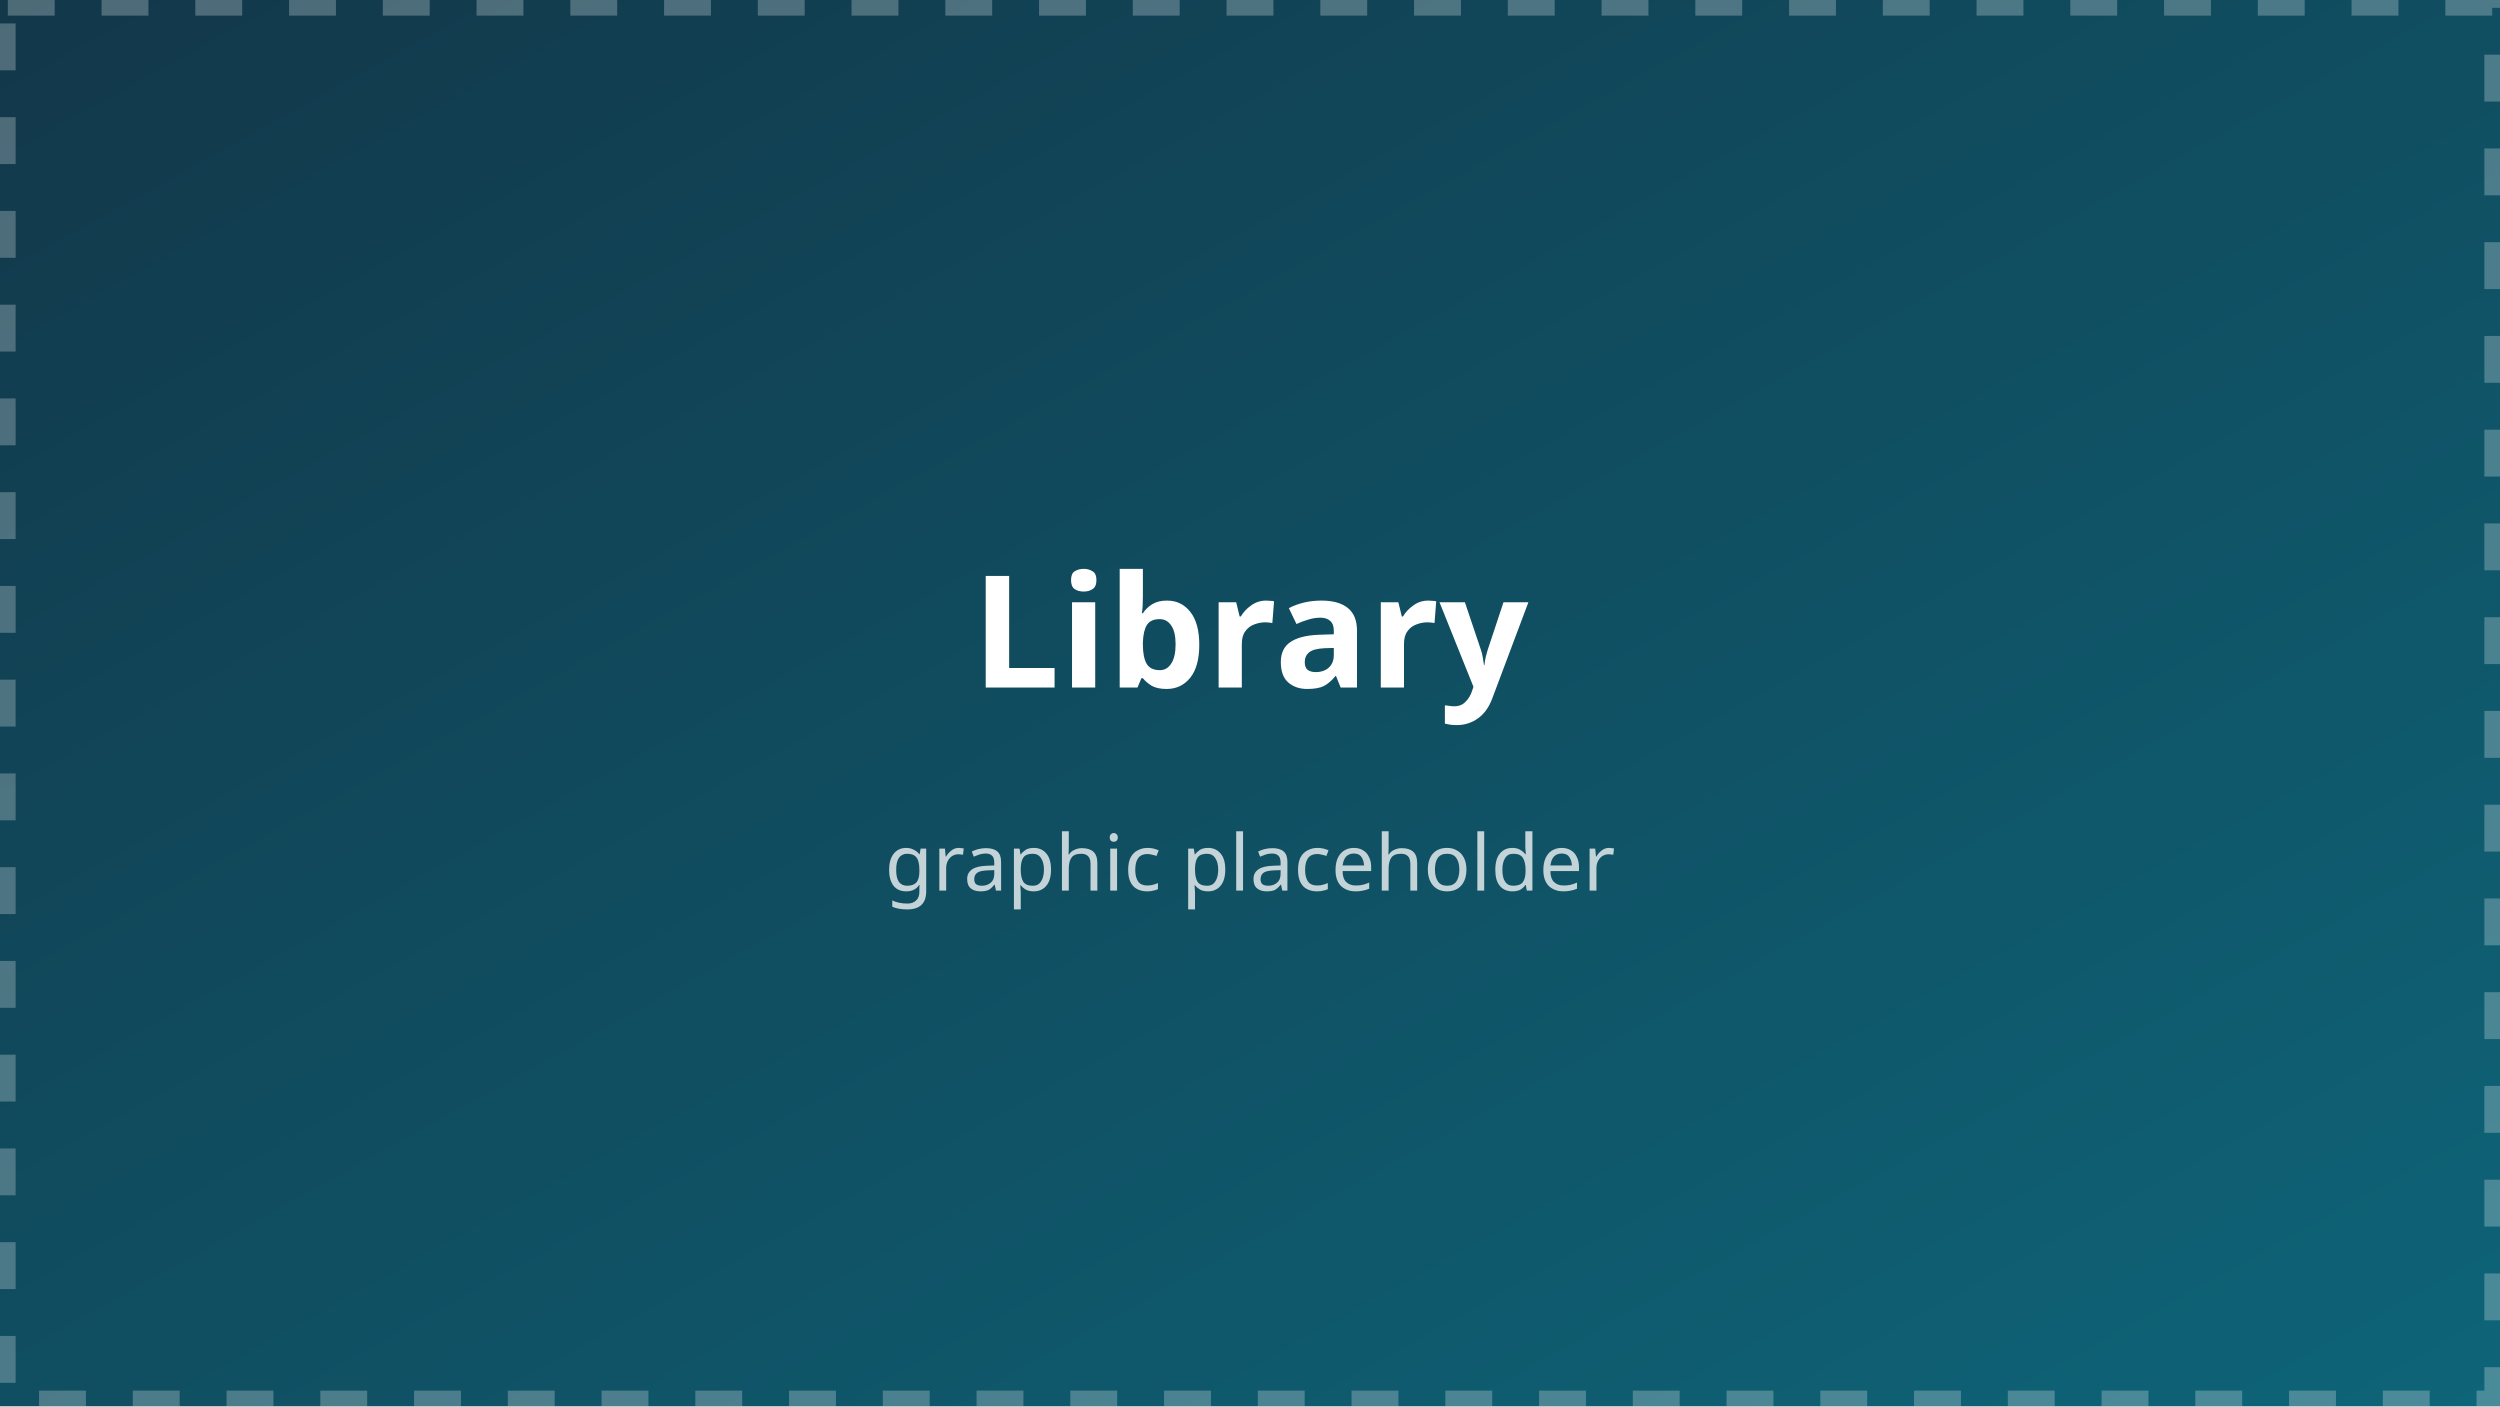
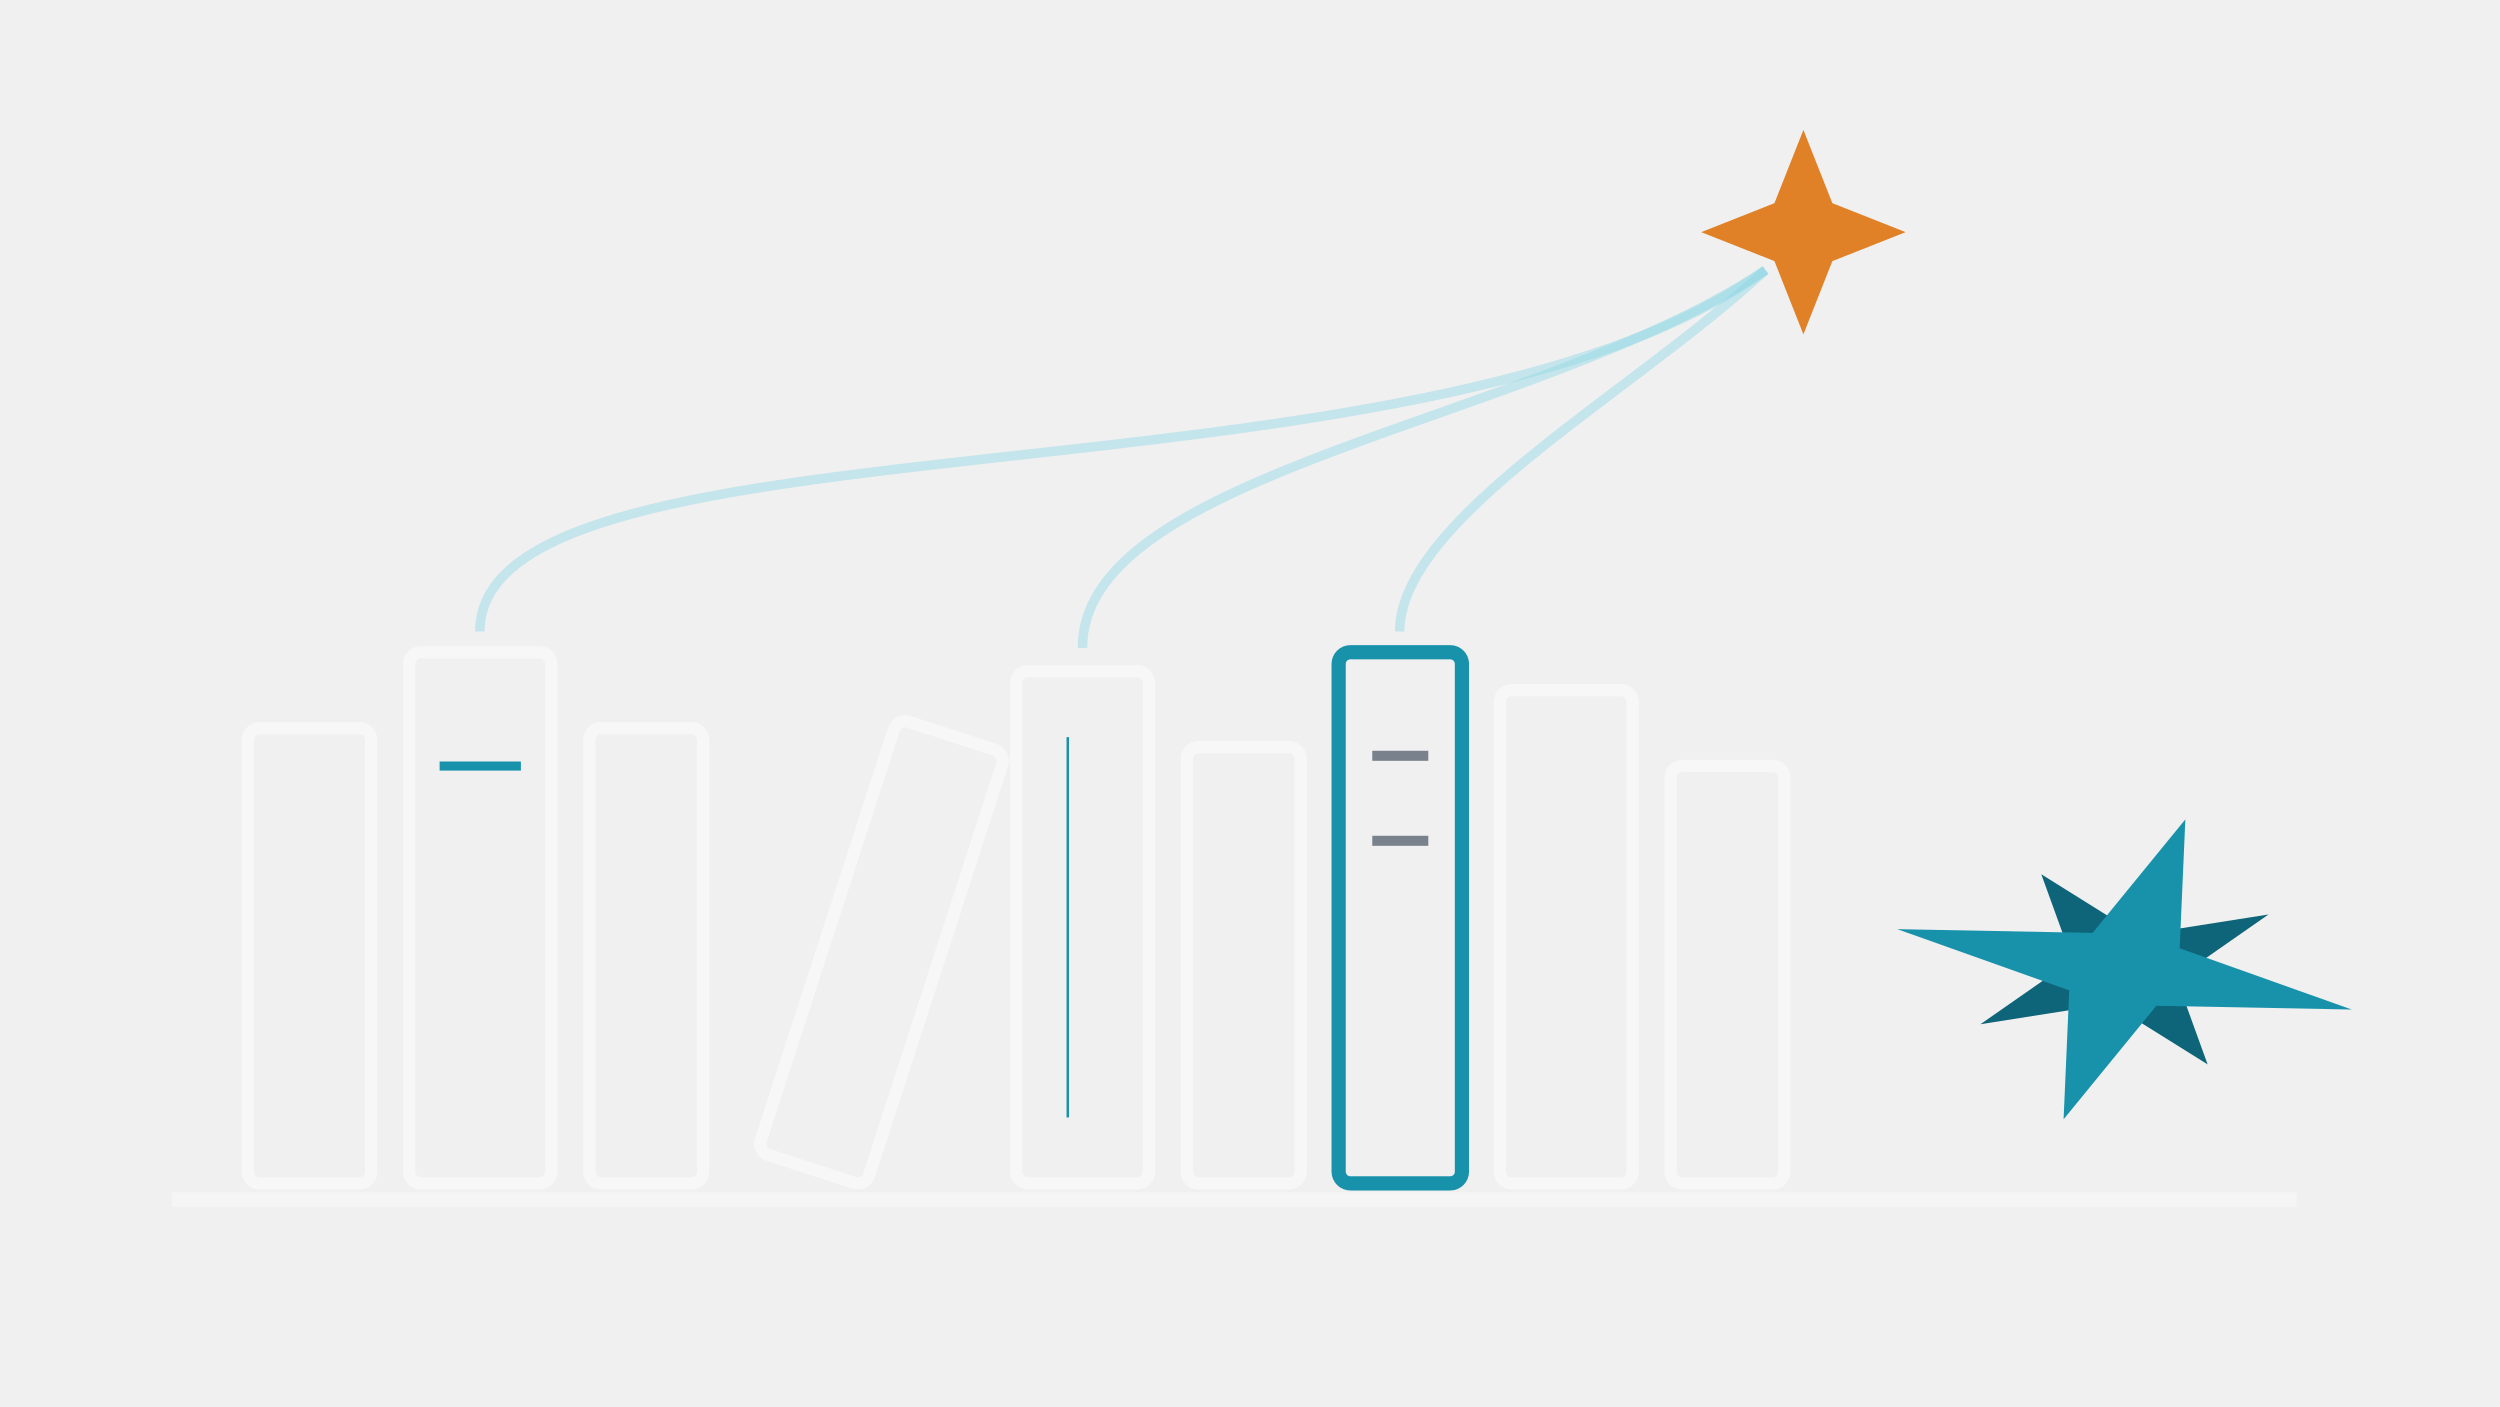
- <svg xmlns="http://www.w3.org/2000/svg" viewBox="0 0 160 90" role="img" aria-label="Placeholder graphic for Library">
-   <defs>
-     <linearGradient id="g" x1="0" y1="0" x2="1" y2="1">
-       <stop offset="0" stop-color="#12384a" />
-       <stop offset="1" stop-color="#0e6478" />
-     </linearGradient>
-   </defs>
-   <rect width="160" height="90" fill="url(#g)" />
-   <rect x="0.5" y="0.5" width="159" height="89" fill="none" stroke="#ffffff" stroke-opacity="0.25" stroke-dasharray="3 3" />
-   <text x="80" y="44" text-anchor="middle" font-family="system-ui, sans-serif" font-size="10" font-weight="700" fill="#ffffff">Library</text>
-   <text x="80" y="57" text-anchor="middle" font-family="system-ui, sans-serif" font-size="5" fill="#ffffff" fill-opacity="0.75">graphic placeholder</text>
+ <svg xmlns="http://www.w3.org/2000/svg" width="100%" height="100%" viewBox="0 0 320 180" version="1.1" xml:space="preserve" style="fill-rule:evenodd;clip-rule:evenodd;">
+   <g transform="matrix(1,0,0,1,-362,0)">
+     <g id="Artboard2" transform="matrix(1.00081,0,0,1,-0.354768,0)">
+       <rect x="362.06" y="0" width="319.74" height="180" style="fill:none;" />
+       <g transform="matrix(0.999186,0,0,1,372.052,19)">
+         <g transform="matrix(1.21407,0,0,1.21407,-46.2578,-25.7072)">
+           <path d="M48,132L272,132" style="fill:none;fill-rule:nonzero;stroke:white;stroke-opacity:0.35;stroke-width:1.5px;" />
+         </g>
+         <g transform="matrix(1.21407,0,0,1.21407,-46.2578,-27.7838)">
+           <path d="M69,85.236L69,130.764C69,131.446 68.446,132 67.764,132L57.236,132C56.554,132 56,131.446 56,130.764L56,85.236C56,84.554 56.554,84 57.236,84L67.764,84C68.446,84 69,84.554 69,85.236Z" style="fill:none;stroke:white;stroke-opacity:0.45;stroke-width:1.3px;" />
+         </g>
+         <g transform="matrix(1.21407,0,0,1.21407,-46.2578,-27.7838)">
+           <path d="M88,77.236L88,130.764C88,131.446 87.446,132 86.764,132L74.236,132C73.554,132 73,131.446 73,130.764L73,77.236C73,76.554 73.554,76 74.236,76L86.764,76C87.446,76 88,76.554 88,77.236Z" style="fill:none;stroke:white;stroke-opacity:0.45;stroke-width:1.3px;" />
+         </g>
+         <g transform="matrix(1.21407,0,0,1.21407,-46.2578,-27.7838)">
+           <path d="M104,85.236L104,130.764C104,131.446 103.446,132 102.764,132L93.236,132C92.554,132 92,131.446 92,130.764L92,85.236C92,84.554 92.554,84 93.236,84L102.764,84C103.446,84 104,84.554 104,85.236Z" style="fill:none;stroke:white;stroke-opacity:0.45;stroke-width:1.3px;" />
+         </g>
+         <g transform="matrix(1.155,0.374082,-0.374082,1.155,30.046,-58.5024)">
+           <path d="M104,85.236L104,130.764C104,131.446 103.446,132 102.764,132L93.236,132C92.554,132 92,131.446 92,130.764L92,85.236C92,84.554 92.554,84 93.236,84L102.764,84C103.446,84 104,84.554 104,85.236Z" style="fill:none;stroke:white;stroke-opacity:0.45;stroke-width:1.3px;" />
+         </g>
+         <g transform="matrix(1.21407,0,0,1.21407,-46.2578,-27.7838)">
+           <path d="M151,79.236L151,130.764C151,131.446 150.446,132 149.764,132L138.236,132C137.554,132 137,131.446 137,130.764L137,79.236C137,78.554 137.554,78 138.236,78L149.764,78C150.446,78 151,78.554 151,79.236Z" style="fill:none;stroke:white;stroke-opacity:0.45;stroke-width:1.3px;" />
+         </g>
+         <g transform="matrix(1.21407,0,0,1.21407,-46.2578,-27.7838)">
+           <path d="M167,87.236L167,130.764C167,131.446 166.446,132 165.764,132L156.236,132C155.554,132 155,131.446 155,130.764L155,87.236C155,86.554 155.554,86 156.236,86L165.764,86C166.446,86 167,86.554 167,87.236Z" style="fill:none;stroke:white;stroke-opacity:0.45;stroke-width:1.3px;" />
+         </g>
+         <g transform="matrix(1.21407,0,0,1.21407,-46.2578,-27.7838)">
+           <path d="M202,81.236L202,130.764C202,131.446 201.446,132 200.764,132L189.236,132C188.554,132 188,131.446 188,130.764L188,81.236C188,80.554 188.554,80 189.236,80L200.764,80C201.446,80 202,80.554 202,81.236Z" style="fill:none;stroke:white;stroke-opacity:0.45;stroke-width:1.3px;" />
+         </g>
+         <g transform="matrix(1.21407,0,0,1.21407,-46.2578,-27.7838)">
+           <path d="M218,89.236L218,130.764C218,131.446 217.446,132 216.764,132L207.236,132C206.554,132 206,131.446 206,130.764L206,89.236C206,88.554 206.554,88 207.236,88L216.764,88C217.446,88 218,88.554 218,89.236Z" style="fill:none;stroke:white;stroke-opacity:0.45;stroke-width:1.3px;" />
+         </g>
+         <g transform="matrix(1.21407,0,0,1.21407,-46.2578,-27.7838)">
+           <path d="M184,77.236L184,130.764C184,131.446 183.446,132 182.764,132L172.236,132C171.554,132 171,131.446 171,130.764L171,77.236C171,76.554 171.554,76 172.236,76L182.764,76C183.446,76 184,76.554 184,77.236Z" style="fill:none;stroke:rgb(24,146,171);stroke-width:1.5px;" />
+         </g>
+         <g transform="matrix(3.4674,0,0,1.21407,-227.651,-27.7838)">
+           <path d="M79,88L82,88" style="fill:none;fill-rule:nonzero;stroke:rgb(24,146,171);stroke-width:0.96px;" />
+         </g>
+         <g transform="matrix(2.39004,0,0,1.21407,-23.1597,-29.0962)">
+           <path d="M79,88L82,88" style="fill:none;fill-rule:nonzero;stroke:rgb(121,129,141);stroke-width:1.06px;" />
+         </g>
+         <g transform="matrix(2.39004,0,0,1.21407,-23.1597,-18.215)">
+           <path d="M79,88L82,88" style="fill:none;fill-rule:nonzero;stroke:rgb(121,129,141);stroke-width:1.06px;" />
+         </g>
+         <g transform="matrix(7.43401e-17,16.2276,-1.21407,9.93653e-16,233.514,-1206.63)">
+           <path d="M79,88L82,88" style="fill:none;fill-rule:nonzero;stroke:rgb(24,146,171);stroke-width:0.26px;" />
+         </g>
+         <g transform="matrix(1.21407,0,0,1.21407,-46.2578,-25.7072)">
+           <path d="M80.456,72.1C80.456,48.1 180,60 216,34" style="fill:none;fill-rule:nonzero;stroke:rgb(142,215,228);stroke-opacity:0.45;stroke-width:1px;" />
+           <path d="M144,73.834C143.897,55.144 192,50 216,34" style="fill:none;fill-rule:nonzero;stroke:rgb(142,215,228);stroke-opacity:0.45;stroke-width:1px;" />
+           <path d="M177.429,72.1C177.542,60.09 202,47 216,34" style="fill:none;fill-rule:nonzero;stroke:rgb(142,215,228);stroke-opacity:0.45;stroke-width:1px;" />
+         </g>
+         <g id="spark" transform="matrix(2.18086,0,0,2.18086,220.837,10.7148)">
+           <path d="M0,-6L1.7,-1.7L6,0L1.7,1.7L0,6L-1.7,1.7L-6,0L-1.7,-1.7L0,-6Z" style="fill:rgb(224,129,39);fill-rule:nonzero;" />
+         </g>
+         <g id="rose" transform="matrix(1.21191,0.214322,-0.32473,0.799861,226.447,64.5084)">
+           <path d="M52,28L45.5,40L52,52L40,45.5L28,52L34.5,40L28,28L40,34.5L52,28Z" style="fill:rgb(14,100,120);fill-rule:nonzero;" />
+           <path d="M40,16L44.6,35.4L64,40L44.6,44.6L40,64L35.4,44.6L16,40L35.4,35.4L40,16Z" style="fill:rgb(24,146,171);fill-rule:nonzero;" />
+         </g>
+       </g>
+     </g>
+   </g>
</svg>
